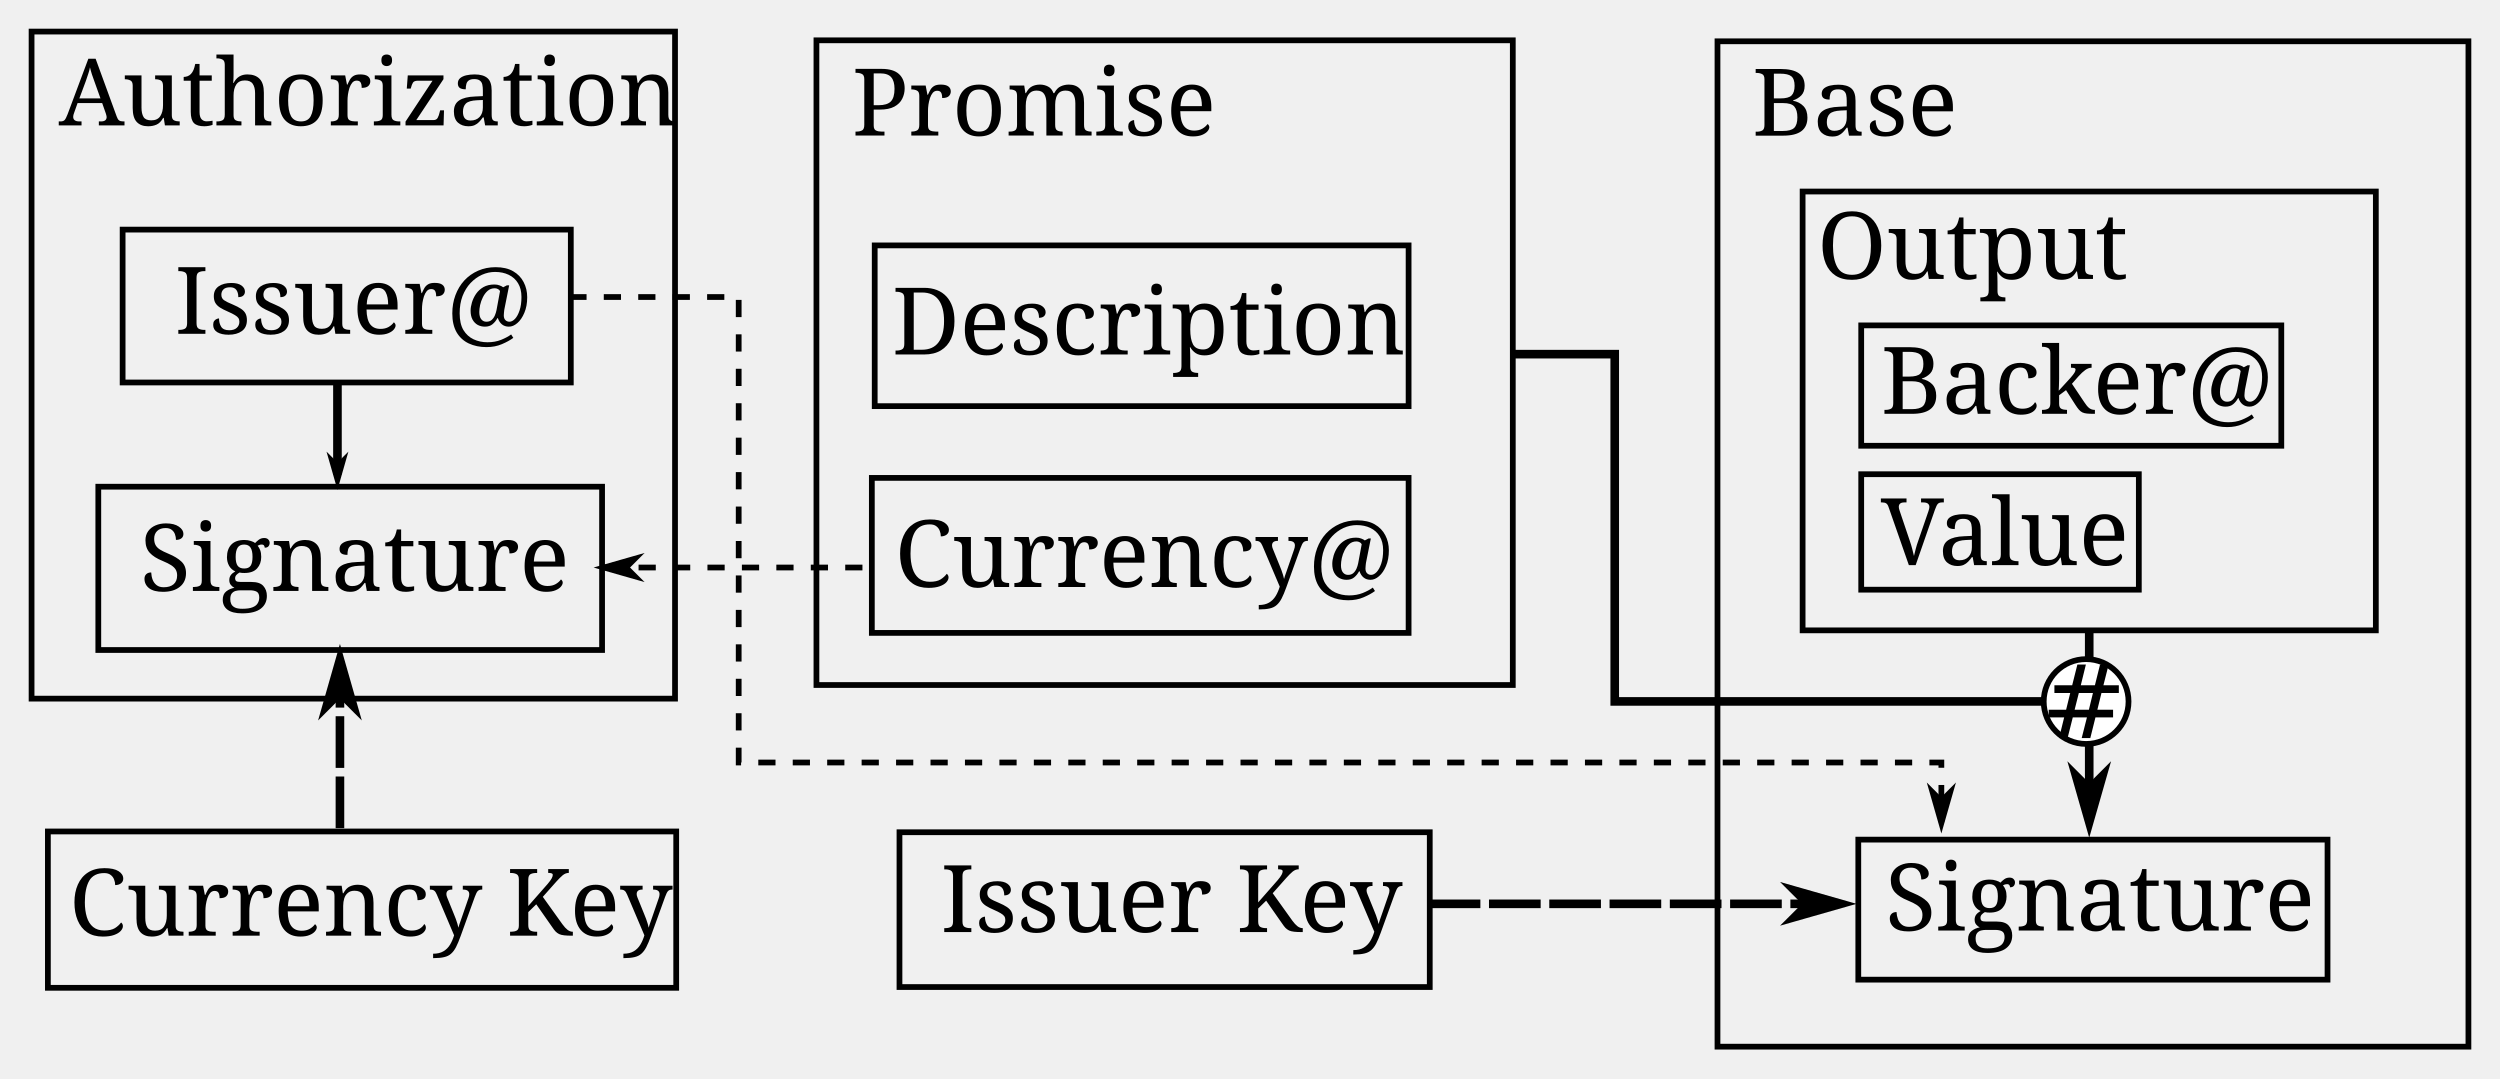
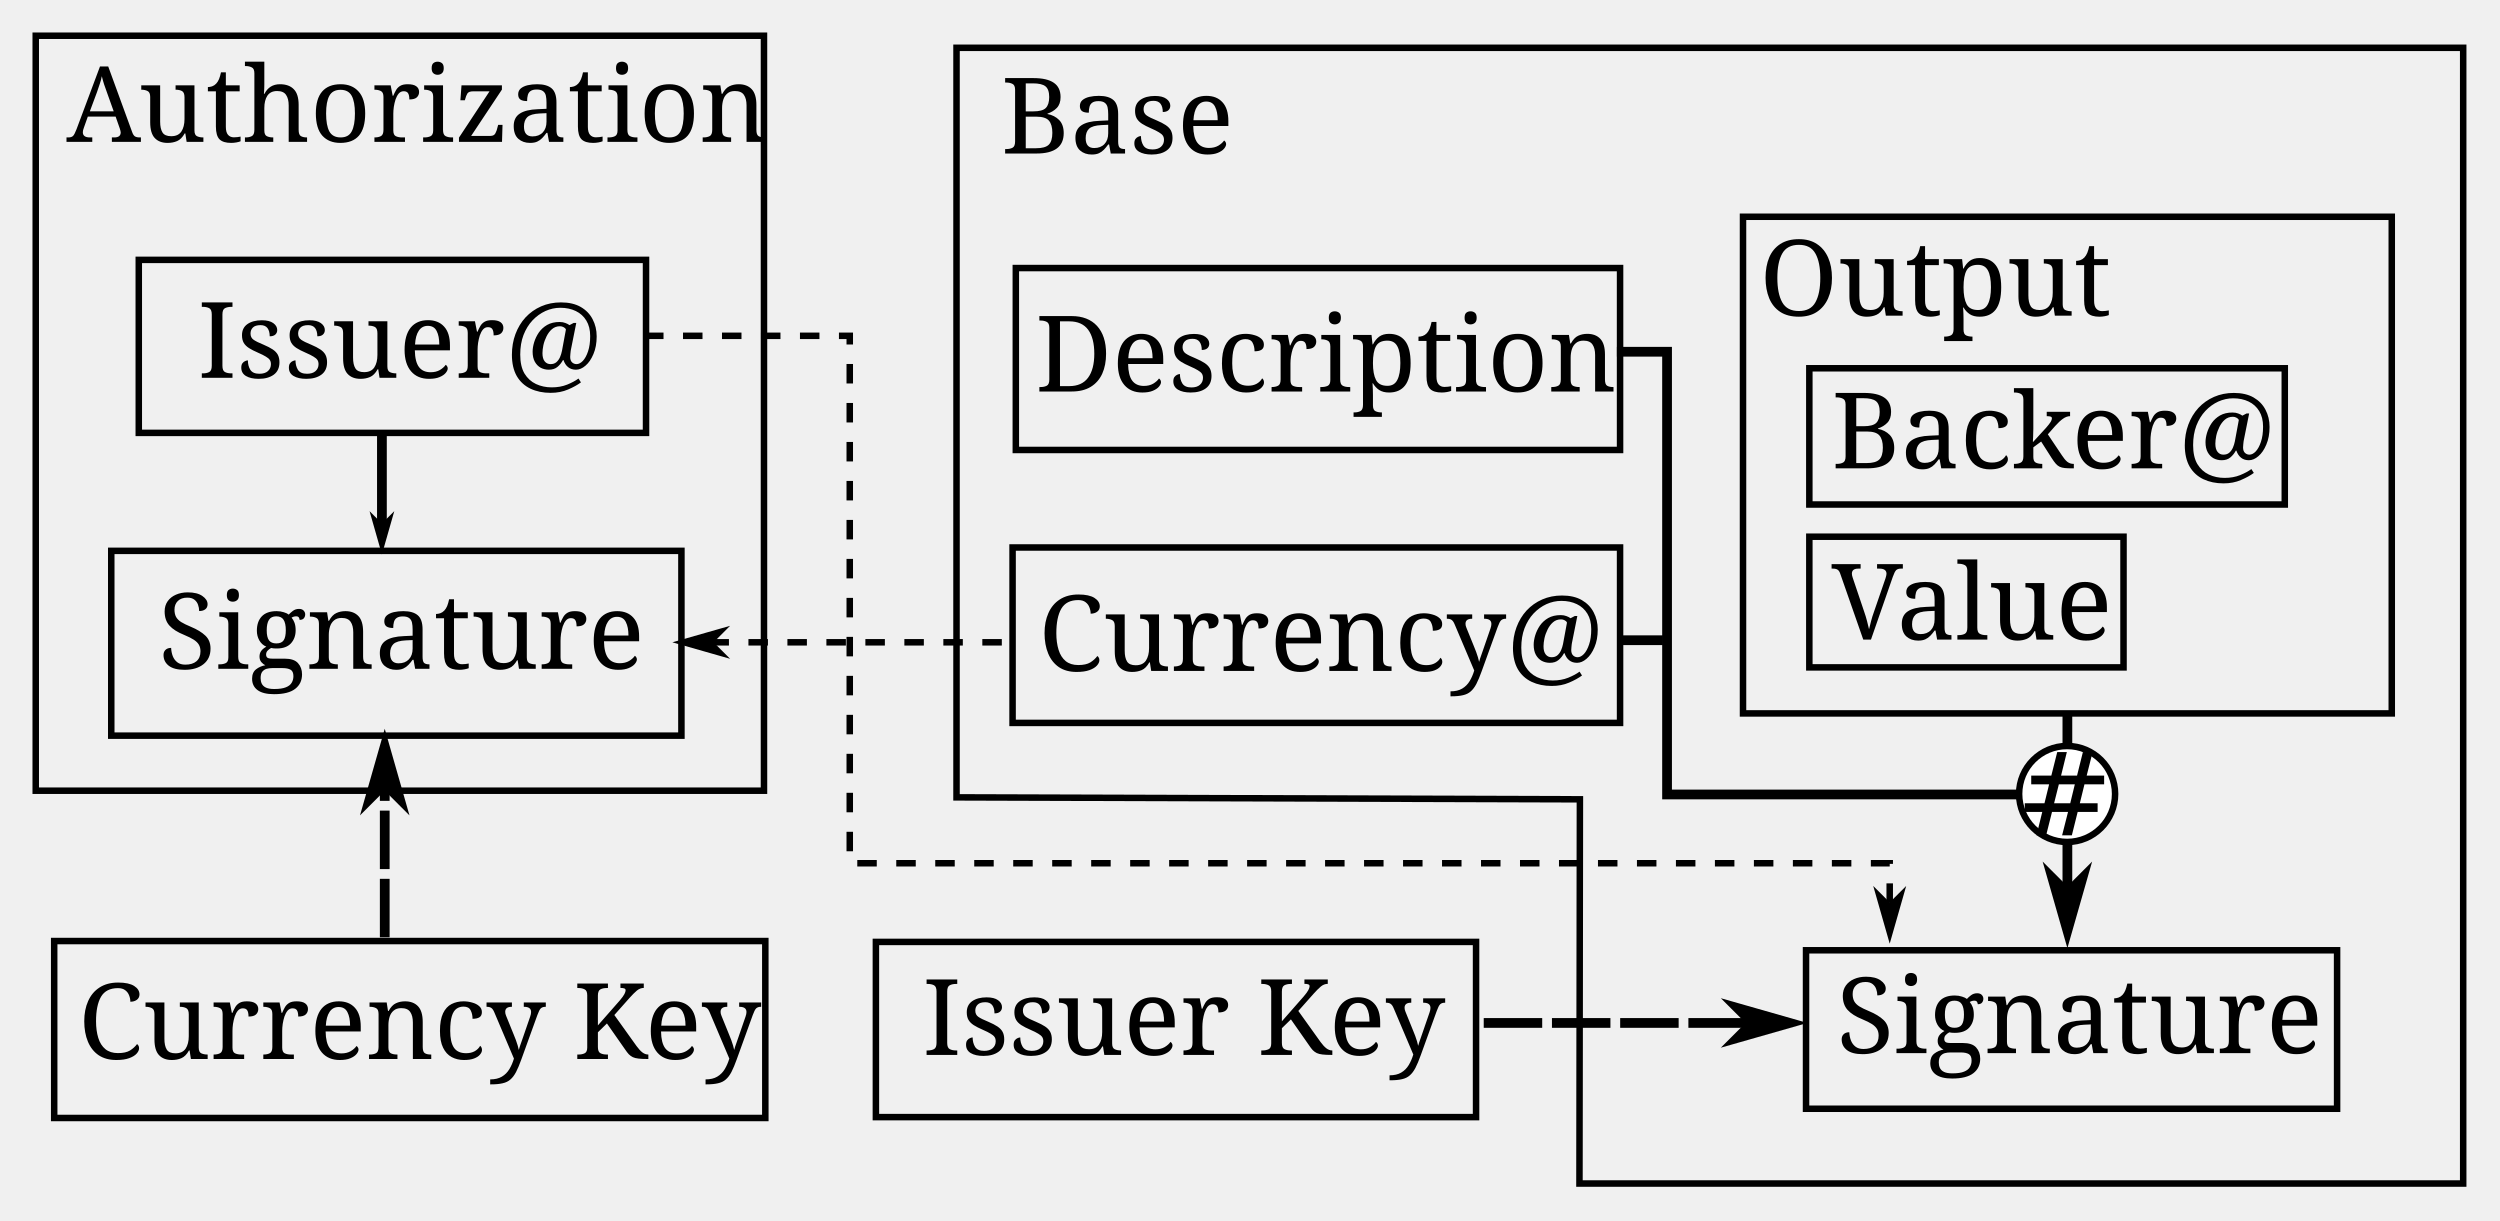
- <svg xmlns="http://www.w3.org/2000/svg" width="435.486" height="187.824" id="svg9440" version="1.1">
+ <svg xmlns="http://www.w3.org/2000/svg" width="384.779" height="187.824" id="svg9440" version="1.1">
  <defs id="defs9442">
    <marker orient="auto" refY="0" refX="0" id="Arrow1Mend-8-0" style="overflow:visible">
      <path id="path3932-1-0" d="M 0,0 5,-5 -12.5,0 5,5 0,0 z" style="fill-rule:evenodd;stroke:#000000;stroke-width:1pt" transform="matrix(-0.4,0,0,-0.4,-4,0)" />
    </marker>
    <marker orient="auto" refY="0" refX="0" id="Arrow1Mend-8" style="overflow:visible">
      <path id="path3932-1" d="M 0,0 5,-5 -12.5,0 5,5 0,0 z" style="fill-rule:evenodd;stroke:#000000;stroke-width:1pt" transform="matrix(-0.4,0,0,-0.4,-4,0)" />
    </marker>
    <marker orient="auto" refY="0" refX="0" id="marker9362" style="overflow:visible">
      <path id="path9364" d="M 0,0 5,-5 -12.5,0 5,5 0,0 z" style="fill-rule:evenodd;stroke:#000000;stroke-width:1pt" transform="matrix(-0.4,0,0,-0.4,-4,0)" />
    </marker>
    <marker orient="auto" refY="0" refX="0" id="marker9366" style="overflow:visible">
      <path id="path9368" d="M 0,0 5,-5 -12.5,0 5,5 0,0 z" style="fill-rule:evenodd;stroke:#000000;stroke-width:1pt" transform="matrix(-0.4,0,0,-0.4,-4,0)" />
    </marker>
    <marker orient="auto" refY="0" refX="0" id="Arrow1Send" style="overflow:visible">
      <path id="path3938" d="M 0,0 5,-5 -12.5,0 5,5 0,0 z" style="fill-rule:evenodd;stroke:#000000;stroke-width:1pt" transform="matrix(-0.2,0,0,-0.2,-1.2,0)" />
    </marker>
    <marker orient="auto" refY="0" refX="0" id="marker9372" style="overflow:visible">
      <path id="path9374" d="M 0,0 5,-5 -12.5,0 5,5 0,0 z" style="fill-rule:evenodd;stroke:#000000;stroke-width:1pt" transform="matrix(-0.2,0,0,-0.2,-1.2,0)" />
    </marker>
  </defs>
  <g id="layer1" transform="translate(-175.3051,-238.4501)">
-     <rect y="245.473" x="317.524" height="112.302" width="121.302" id="rect2998" style="color:#000000;display:inline;overflow:visible;visibility:visible;fill:none;stroke:#000000;stroke-width:1;stroke-linecap:butt;stroke-linejoin:miter;stroke-miterlimit:4;stroke-dasharray:none;stroke-dashoffset:0;stroke-opacity:1;marker:none;enable-background:accumulate" />
-     <text id="text3000" y="262.059" x="323.703" style="font-style:normal;font-weight:normal;font-size:16.25px;line-height:125%;font-family:Georgia, Georgia1, serif;letter-spacing:0px;word-spacing:0px;fill:#000000;fill-opacity:1;stroke:none;-inkscape-font-specification:'Georgia, Georgia1, serif';font-stretch:normal;font-variant:normal;" xml:space="preserve">
-       <tspan y="262.059" x="323.703" id="tspan3002">Promise</tspan>
+     <text xml:space="preserve" style="font-size:16.25px;font-style:normal;font-variant:normal;font-weight:normal;font-stretch:normal;line-height:125%;letter-spacing:0px;word-spacing:0px;fill:#000000;fill-opacity:1;stroke:none;font-family:'Georgia, Georgia1, serif';-inkscape-font-specification:'Georgia, Georgia1, serif'" x="334.652" y="298.706" id="text3012">
+       <tspan id="tspan3014" x="334.652" y="298.706">Description</tspan>
    </text>
-     <text xml:space="preserve" style="font-style:normal;font-weight:normal;font-size:16.25px;line-height:125%;font-family:Georgia, Georgia1, serif;letter-spacing:0px;word-spacing:0px;fill:#000000;fill-opacity:1;stroke:none;-inkscape-font-specification:'Georgia, Georgia1, serif';font-stretch:normal;font-variant:normal;" x="330.675" y="300.198" id="text3012">
-       <tspan id="tspan3014" x="330.675" y="300.198">Description</tspan>
+     <rect style="color:#000000;fill:none;stroke:#000000;stroke-width:1px;stroke-linecap:butt;stroke-linejoin:miter;stroke-miterlimit:4;stroke-opacity:1;stroke-dasharray:none;stroke-dashoffset:0;marker:none;visibility:visible;display:inline;overflow:visible;enable-background:accumulate" id="rect3788" width="93" height="28" x="331.652" y="279.706" />
+     <text xml:space="preserve" style="font-size:16.25px;font-style:normal;font-variant:normal;font-weight:normal;font-stretch:normal;line-height:125%;letter-spacing:0px;word-spacing:0px;fill:#000000;fill-opacity:1;stroke:none;font-family:'Georgia, Georgia1, serif';-inkscape-font-specification:'Georgia, Georgia1, serif'" x="335.152" y="341.715" id="text3016">
+       <tspan id="tspan3018" x="335.152" y="341.715">Currency@</tspan>
    </text>
-     <rect style="color:#000000;display:inline;overflow:visible;visibility:visible;fill:none;stroke:#000000;stroke-width:1px;stroke-linecap:butt;stroke-linejoin:miter;stroke-miterlimit:4;stroke-dasharray:none;stroke-dashoffset:0;stroke-opacity:1;marker:none;enable-background:accumulate" id="rect3788" width="93" height="28" x="327.675" y="281.198" />
-     <text xml:space="preserve" style="font-style:normal;font-weight:normal;font-size:16.25px;line-height:125%;font-family:Georgia, Georgia1, serif;letter-spacing:0px;word-spacing:0px;fill:#000000;fill-opacity:1;stroke:none;-inkscape-font-specification:'Georgia, Georgia1, serif';font-stretch:normal;font-variant:normal;" x="331.175" y="340.698" id="text3016">
-       <tspan id="tspan3018" x="331.175" y="340.698">Currency@</tspan>
+     <rect style="color:#000000;fill:none;stroke:#000000;stroke-width:1px;stroke-linecap:butt;stroke-linejoin:miter;stroke-miterlimit:4;stroke-opacity:1;stroke-dasharray:none;stroke-dashoffset:0;marker:none;visibility:visible;display:inline;overflow:visible;enable-background:accumulate" id="rect3790" width="93.5" height="27" x="331.152" y="322.715" />
+     <path style="color:#000000;fill:none;stroke:#000000;stroke-width:1;stroke-linecap:butt;stroke-linejoin:miter;stroke-miterlimit:4;stroke-opacity:1;stroke-dashoffset:0;marker:none;visibility:visible;display:inline;overflow:visible;enable-background:accumulate;stroke-dasharray:none" d="m 322.524,245.809 231.895,0 0,174.8 -136.017,0 0.068,-59.136 -95.946,-0.3 z" id="rect3832" />
+     <text id="text3834" y="262.079" x="329.381" style="font-size:16.25px;font-style:normal;font-variant:normal;font-weight:normal;font-stretch:normal;line-height:125%;letter-spacing:0px;word-spacing:0px;fill:#000000;fill-opacity:1;stroke:none;font-family:'Georgia, Georgia1, serif';-inkscape-font-specification:'Georgia, Georgia1, serif'" xml:space="preserve">
+       <tspan y="262.079" x="329.381" id="tspan3836">Base</tspan>
    </text>
-     <rect style="color:#000000;display:inline;overflow:visible;visibility:visible;fill:none;stroke:#000000;stroke-width:1px;stroke-linecap:butt;stroke-linejoin:miter;stroke-miterlimit:4;stroke-dasharray:none;stroke-dashoffset:0;stroke-opacity:1;marker:none;enable-background:accumulate" id="rect3790" width="93.5" height="27" x="327.175" y="321.698" />
-     <rect y="245.644" x="474.481" height="175.13" width="130.81" id="rect3832" style="color:#000000;display:inline;overflow:visible;visibility:visible;fill:none;stroke:#000000;stroke-width:1px;stroke-linecap:butt;stroke-linejoin:miter;stroke-miterlimit:4;stroke-dasharray:none;stroke-dashoffset:0;stroke-opacity:1;marker:none;enable-background:accumulate" />
-     <text id="text3834" y="262.079" x="480.509" style="font-style:normal;font-variant:normal;font-weight:normal;font-stretch:normal;font-size:16.25px;line-height:125%;font-family:Georgia, Georgia1, serif;-inkscape-font-specification:'Georgia, Georgia1, serif';letter-spacing:0px;word-spacing:0px;fill:#000000;fill-opacity:1;stroke:none;" xml:space="preserve">
-       <tspan y="262.079" x="480.509" id="tspan3836">Base</tspan>
+     <text xml:space="preserve" style="font-size:16.25px;font-style:normal;font-variant:normal;font-weight:normal;font-stretch:normal;line-height:125%;letter-spacing:0px;word-spacing:0px;fill:#000000;fill-opacity:1;stroke:none;font-family:'Georgia, Georgia1, serif';-inkscape-font-specification:'Georgia, Georgia1, serif'" x="457.206" y="336.89" id="text3844">
+       <tspan id="tspan3846" x="457.206" y="336.89">Value</tspan>
    </text>
-     <text xml:space="preserve" style="font-style:normal;font-weight:normal;font-size:16.25px;line-height:125%;font-family:Georgia, Georgia1, serif;letter-spacing:0px;word-spacing:0px;fill:#000000;fill-opacity:1;stroke:none;-inkscape-font-specification:'Georgia, Georgia1, serif';font-stretch:normal;font-variant:normal;" x="502.942" y="336.89" id="text3844">
-       <tspan id="tspan3846" x="502.942" y="336.89">Value</tspan>
+     <rect style="color:#000000;fill:none;stroke:#000000;stroke-width:1px;stroke-linecap:butt;stroke-linejoin:miter;stroke-miterlimit:4;stroke-opacity:1;stroke-dasharray:none;stroke-dashoffset:0;marker:none;visibility:visible;display:inline;overflow:visible;enable-background:accumulate" id="rect3863" width="48.358" height="20.113" x="453.782" y="321.056" />
+     <text xml:space="preserve" style="font-size:16.25px;font-style:normal;font-variant:normal;font-weight:normal;font-stretch:normal;line-height:125%;letter-spacing:0px;word-spacing:0px;fill:#000000;fill-opacity:1;stroke:none;font-family:'Georgia, Georgia1, serif';-inkscape-font-specification:'Georgia, Georgia1, serif'" x="457.206" y="310.537" id="text3840">
+       <tspan id="tspan3842" x="457.206" y="310.537">Backer@</tspan>
    </text>
-     <rect style="color:#000000;display:inline;overflow:visible;visibility:visible;fill:none;stroke:#000000;stroke-width:1px;stroke-linecap:butt;stroke-linejoin:miter;stroke-miterlimit:4;stroke-dasharray:none;stroke-dashoffset:0;stroke-opacity:1;marker:none;enable-background:accumulate" id="rect3863" width="48.358" height="20.113" x="499.518" y="321.056" />
-     <text xml:space="preserve" style="font-style:normal;font-weight:normal;font-size:16.25px;line-height:125%;font-family:Georgia, Georgia1, serif;letter-spacing:0px;word-spacing:0px;fill:#000000;fill-opacity:1;stroke:none;-inkscape-font-specification:'Georgia, Georgia1, serif';font-stretch:normal;font-variant:normal;" x="502.942" y="310.537" id="text3840">
-       <tspan id="tspan3842" x="502.942" y="310.537">Backer@</tspan>
+     <rect style="color:#000000;fill:none;stroke:#000000;stroke-width:1px;stroke-linecap:butt;stroke-linejoin:miter;stroke-miterlimit:4;stroke-opacity:1;stroke-dasharray:none;stroke-dashoffset:0;marker:none;visibility:visible;display:inline;overflow:visible;enable-background:accumulate" id="rect3865" width="73.178" height="20.969" x="453.782" y="295.131" />
+     <rect style="color:#000000;fill:none;stroke:#000000;stroke-width:1px;stroke-linecap:butt;stroke-linejoin:miter;stroke-miterlimit:4;stroke-opacity:1;stroke-dasharray:none;stroke-dashoffset:0;marker:none;visibility:visible;display:inline;overflow:visible;enable-background:accumulate" id="rect3877" width="99.852" height="76.441" x="443.574" y="271.813" />
+     <text xml:space="preserve" style="font-size:16.25px;font-style:normal;font-variant:normal;font-weight:normal;font-stretch:normal;line-height:125%;letter-spacing:0px;word-spacing:0px;fill:#000000;fill-opacity:1;stroke:none;font-family:'Georgia, Georgia1, serif';-inkscape-font-specification:'Georgia, Georgia1, serif'" x="446.142" y="287.04" id="text3879">
+       <tspan id="tspan3881" x="446.142" y="287.04">Output</tspan>
    </text>
-     <rect style="color:#000000;display:inline;overflow:visible;visibility:visible;fill:none;stroke:#000000;stroke-width:1px;stroke-linecap:butt;stroke-linejoin:miter;stroke-miterlimit:4;stroke-dasharray:none;stroke-dashoffset:0;stroke-opacity:1;marker:none;enable-background:accumulate" id="rect3865" width="73.178" height="20.969" x="499.518" y="295.131" />
-     <rect style="color:#000000;display:inline;overflow:visible;visibility:visible;fill:none;stroke:#000000;stroke-width:1px;stroke-linecap:butt;stroke-linejoin:miter;stroke-miterlimit:4;stroke-dasharray:none;stroke-dashoffset:0;stroke-opacity:1;marker:none;enable-background:accumulate" id="rect3877" width="99.852" height="76.441" x="489.31" y="271.813" />
-     <text xml:space="preserve" style="font-style:normal;font-weight:normal;font-size:16.25px;line-height:125%;font-family:Georgia, Georgia1, serif;letter-spacing:0px;word-spacing:0px;fill:#000000;fill-opacity:1;stroke:none;-inkscape-font-specification:'Georgia, Georgia1, serif';font-stretch:normal;font-variant:normal;" x="491.878" y="287.04" id="text3879">
-       <tspan id="tspan3881" x="491.878" y="287.04">Output</tspan>
+     <text xml:space="preserve" style="font-size:16.25px;font-style:normal;font-variant:normal;font-weight:normal;font-stretch:normal;line-height:125%;letter-spacing:0px;word-spacing:0px;fill:#000000;fill-opacity:1;stroke:none;font-family:'Georgia, Georgia1, serif';-inkscape-font-specification:'Georgia, Georgia1, serif'" x="457.981" y="400.542" id="text3896">
+       <tspan id="tspan3898" x="457.981" y="400.542">Signature</tspan>
    </text>
-     <text xml:space="preserve" style="font-style:normal;font-variant:normal;font-weight:normal;font-stretch:normal;font-size:16.25px;line-height:125%;font-family:Georgia, Georgia1, serif;-inkscape-font-specification:'Georgia, Georgia1, serif';letter-spacing:0px;word-spacing:0px;fill:#000000;fill-opacity:1;stroke:none;" x="503.717" y="400.542" id="text3896">
-       <tspan id="tspan3898" x="503.717" y="400.542">Signature</tspan>
+     <rect style="color:#000000;fill:none;stroke:#000000;stroke-width:1px;stroke-linecap:butt;stroke-linejoin:miter;stroke-miterlimit:4;stroke-opacity:1;stroke-dasharray:none;stroke-dashoffset:0;marker:none;visibility:visible;display:inline;overflow:visible;enable-background:accumulate" id="rect3900" width="81.737" height="24.393" x="453.274" y="384.708" />
+     <path style="fill:none;stroke:#000000;stroke-width:1.5;stroke-linecap:butt;stroke-linejoin:miter;stroke-miterlimit:4;stroke-opacity:1;stroke-dasharray:none;marker-end:url(#marker9366)" d="m 493.5,348.184 0,33.244" id="path3907" />
+     <path style="fill:none;stroke:#000000;stroke-width:1.5;stroke-linecap:butt;stroke-linejoin:miter;stroke-miterlimit:4;stroke-opacity:1;stroke-dasharray:none" d="m 424.165,292.588 7.72,0 0,68.141 55.391,0" id="path3917" />
+     <text xml:space="preserve" style="font-size:16.25px;font-style:normal;font-variant:normal;font-weight:normal;font-stretch:normal;line-height:125%;letter-spacing:0px;word-spacing:0px;fill:#000000;fill-opacity:1;stroke:none;font-family:'Georgia, Georgia1, serif';-inkscape-font-specification:'Georgia, Georgia1, serif'" x="317.292" y="400.812" id="text4731">
+       <tspan id="tspan4733" x="317.292" y="400.812">Issuer Key</tspan>
    </text>
-     <rect style="color:#000000;display:inline;overflow:visible;visibility:visible;fill:none;stroke:#000000;stroke-width:1px;stroke-linecap:butt;stroke-linejoin:miter;stroke-miterlimit:4;stroke-dasharray:none;stroke-dashoffset:0;stroke-opacity:1;marker:none;enable-background:accumulate" id="rect3900" width="81.737" height="24.393" x="499.01" y="384.708" />
-     <path style="fill:none;stroke:#000000;stroke-width:1.5;stroke-linecap:butt;stroke-linejoin:miter;stroke-miterlimit:4;stroke-dasharray:none;stroke-opacity:1;marker-end:url(#marker9366)" d="m 539.236,348.184 0,33.244" id="path3907" />
-     <path style="fill:none;stroke:#000000;stroke-width:1.5;stroke-linecap:butt;stroke-linejoin:miter;stroke-miterlimit:4;stroke-opacity:1;stroke-dasharray:none" d="m 439.176,300.142 17.407,0 0,60.491 76.332,0" id="path3917" />
-     <text xml:space="preserve" style="font-style:normal;font-variant:normal;font-weight:normal;font-stretch:normal;font-size:16.25px;line-height:125%;font-family:Georgia, Georgia1, serif;-inkscape-font-specification:'Georgia, Georgia1, serif';letter-spacing:0px;word-spacing:0px;fill:#000000;fill-opacity:1;stroke:none;" x="339.166" y="400.812" id="text4731">
-       <tspan id="tspan4733" x="339.166" y="400.812">Issuer Key</tspan>
-     </text>
-     <rect style="color:#000000;display:inline;overflow:visible;visibility:visible;fill:none;stroke:#000000;stroke-width:1px;stroke-linecap:butt;stroke-linejoin:miter;stroke-miterlimit:4;stroke-dasharray:none;stroke-dashoffset:0;stroke-opacity:1;marker:none;enable-background:accumulate" id="rect4735" width="92.372" height="26.965" x="331.989" y="383.422" />
-     <text xml:space="preserve" style="font-style:normal;font-variant:normal;font-weight:normal;font-stretch:normal;font-size:16.25px;line-height:125%;font-family:Georgia, Georgia1, serif;-inkscape-font-specification:'Georgia, Georgia1, serif';letter-spacing:0px;word-spacing:0px;fill:#000000;fill-opacity:1;stroke:none;" x="187.35" y="401.443" id="text7798">
+     <rect style="color:#000000;fill:none;stroke:#000000;stroke-width:1px;stroke-linecap:butt;stroke-linejoin:miter;stroke-miterlimit:4;stroke-opacity:1;stroke-dasharray:none;stroke-dashoffset:0;marker:none;visibility:visible;display:inline;overflow:visible;enable-background:accumulate" id="rect4735" width="92.372" height="26.965" x="310.115" y="383.422" />
+     <text xml:space="preserve" style="font-size:16.25px;font-style:normal;font-variant:normal;font-weight:normal;font-stretch:normal;line-height:125%;letter-spacing:0px;word-spacing:0px;fill:#000000;fill-opacity:1;stroke:none;font-family:'Georgia, Georgia1, serif';-inkscape-font-specification:'Georgia, Georgia1, serif'" x="187.35" y="401.443" id="text7798">
      <tspan id="tspan7800" x="187.35" y="401.443">Currency Key</tspan>
    </text>
-     <rect style="color:#000000;display:inline;overflow:visible;visibility:visible;fill:none;stroke:#000000;stroke-width:1px;stroke-linecap:butt;stroke-linejoin:miter;stroke-miterlimit:4;stroke-dasharray:none;stroke-dashoffset:0;stroke-opacity:1;marker:none;enable-background:accumulate" id="rect7802" width="109.451" height="27.234" x="183.646" y="383.287" />
-     <text xml:space="preserve" style="font-style:normal;font-weight:normal;font-size:16.25px;line-height:125%;font-family:Georgia, Georgia1, serif;letter-spacing:0px;word-spacing:0px;fill:#000000;fill-opacity:1;stroke:none;-inkscape-font-specification:'Georgia, Georgia1, serif';font-stretch:normal;font-variant:normal;" x="185.539" y="260.291" id="text7786">
+     <rect style="color:#000000;fill:none;stroke:#000000;stroke-width:1px;stroke-linecap:butt;stroke-linejoin:miter;stroke-miterlimit:4;stroke-opacity:1;stroke-dasharray:none;stroke-dashoffset:0;marker:none;visibility:visible;display:inline;overflow:visible;enable-background:accumulate" id="rect7802" width="109.451" height="27.234" x="183.646" y="383.287" />
+     <text xml:space="preserve" style="font-size:16.25px;font-style:normal;font-variant:normal;font-weight:normal;font-stretch:normal;line-height:125%;letter-spacing:0px;word-spacing:0px;fill:#000000;fill-opacity:1;stroke:none;font-family:'Georgia, Georgia1, serif';-inkscape-font-specification:'Georgia, Georgia1, serif'" x="185.539" y="260.291" id="text7786">
      <tspan id="tspan7788" x="185.539" y="260.291">Authorization</tspan>
    </text>
-     <rect style="color:#000000;display:inline;overflow:visible;visibility:visible;fill:none;stroke:#000000;stroke-width:1px;stroke-linecap:butt;stroke-linejoin:miter;stroke-miterlimit:4;stroke-dasharray:none;stroke-dashoffset:0;stroke-opacity:1;marker:none;enable-background:accumulate" id="rect7804" width="112.086" height="116.199" x="180.805" y="243.95" />
-     <text xml:space="preserve" style="font-style:normal;font-weight:normal;font-size:16.25px;line-height:125%;font-family:Georgia, Georgia1, serif;letter-spacing:0px;word-spacing:0px;fill:#000000;fill-opacity:1;stroke:none;-inkscape-font-specification:'Georgia, Georgia1, serif';font-stretch:normal;font-variant:normal;" x="205.743" y="296.603" id="text7790">
+     <rect style="color:#000000;fill:none;stroke:#000000;stroke-width:1px;stroke-linecap:butt;stroke-linejoin:miter;stroke-miterlimit:4;stroke-opacity:1;stroke-dasharray:none;stroke-dashoffset:0;marker:none;visibility:visible;display:inline;overflow:visible;enable-background:accumulate" id="rect7804" width="112.086" height="116.199" x="180.805" y="243.95" />
+     <text xml:space="preserve" style="font-size:16.25px;font-style:normal;font-variant:normal;font-weight:normal;font-stretch:normal;line-height:125%;letter-spacing:0px;word-spacing:0px;fill:#000000;fill-opacity:1;stroke:none;font-family:'Georgia, Georgia1, serif';-inkscape-font-specification:'Georgia, Georgia1, serif'" x="205.743" y="296.603" id="text7790">
      <tspan id="tspan7792" x="205.743" y="296.603">Issuer@</tspan>
    </text>
-     <rect style="color:#000000;display:inline;overflow:visible;visibility:visible;fill:none;stroke:#000000;stroke-width:1px;stroke-linecap:butt;stroke-linejoin:miter;stroke-miterlimit:4;stroke-dasharray:none;stroke-dashoffset:0;stroke-opacity:1;marker:none;enable-background:accumulate" id="rect7806" width="78.071" height="26.629" x="196.665" y="278.447" />
-     <text xml:space="preserve" style="font-style:normal;font-weight:normal;font-size:16.25px;line-height:125%;font-family:Georgia, Georgia1, serif;letter-spacing:0px;word-spacing:0px;fill:#000000;fill-opacity:1;stroke:none;-inkscape-font-specification:'Georgia, Georgia1, serif';font-stretch:normal;font-variant:normal;" x="199.691" y="341.388" id="text7794">
+     <rect style="color:#000000;fill:none;stroke:#000000;stroke-width:1px;stroke-linecap:butt;stroke-linejoin:miter;stroke-miterlimit:4;stroke-opacity:1;stroke-dasharray:none;stroke-dashoffset:0;marker:none;visibility:visible;display:inline;overflow:visible;enable-background:accumulate" id="rect7806" width="78.071" height="26.629" x="196.665" y="278.447" />
+     <text xml:space="preserve" style="font-size:16.25px;font-style:normal;font-variant:normal;font-weight:normal;font-stretch:normal;line-height:125%;letter-spacing:0px;word-spacing:0px;fill:#000000;fill-opacity:1;stroke:none;font-family:'Georgia, Georgia1, serif';-inkscape-font-specification:'Georgia, Georgia1, serif'" x="199.691" y="341.388" id="text7794">
      <tspan id="tspan7796" x="199.691" y="341.388">Signature</tspan>
    </text>
-     <rect style="color:#000000;display:inline;overflow:visible;visibility:visible;fill:none;stroke:#000000;stroke-width:1px;stroke-linecap:butt;stroke-linejoin:miter;stroke-miterlimit:4;stroke-dasharray:none;stroke-dashoffset:0;stroke-opacity:1;marker:none;enable-background:accumulate" id="rect7808" width="87.754" height="28.445" x="192.429" y="323.232" />
-     <path id="path8074" d="m 234.087,305.366 0,15.743" style="fill:none;stroke:#000000;stroke-width:1.5;stroke-linecap:butt;stroke-linejoin:miter;stroke-miterlimit:4;stroke-dasharray:none;stroke-opacity:1;marker-end:url(#Arrow1Send)" />
-     <path style="fill:none;stroke:#000000;stroke-width:1.5;stroke-linecap:butt;stroke-linejoin:miter;stroke-miterlimit:4;stroke-dasharray:9, 1.5;stroke-dashoffset:0;stroke-opacity:1;marker-end:url(#Arrow1Mend-8)" d="m 234.521,382.712 0,-29.135" id="path6420" />
-     <path id="path9122" d="m 424.179,395.893 71.574,0" style="fill:none;stroke:#000000;stroke-width:1.5;stroke-linecap:butt;stroke-linejoin:miter;stroke-miterlimit:4;stroke-dasharray:9, 1.5;stroke-dashoffset:0;stroke-opacity:1;marker-end:url(#Arrow1Mend-8)" />
-     <path style="fill:none;stroke:#000000;stroke-width:1;stroke-linecap:butt;stroke-linejoin:miter;stroke-miterlimit:4;stroke-opacity:1;stroke-dasharray:3, 3;stroke-dashoffset:0;marker-end:url(#Arrow1Mend-8)" d="m 325.539,337.308 -44.861,0" id="path7192" />
-     <path style="fill:none;stroke:#000000;stroke-width:1;stroke-linecap:butt;stroke-linejoin:miter;stroke-miterlimit:4;stroke-dasharray:3, 3;stroke-dashoffset:0;stroke-opacity:1;marker-end:url(#Arrow1Mend-8-0)" d="m 274.48,290.189 29.5,0 0,81.086 209.5,0 0,10.396" id="path9150" />
-     <circle r="7.387" cy="360.653" cx="538.696" id="path11797" style="fill:#ffffff;fill-opacity:1;stroke:#000000;stroke-width:1;stroke-miterlimit:4;stroke-dasharray:none;stroke-opacity:1" />
-     <g style="font-style:normal;font-variant:normal;font-weight:normal;font-stretch:normal;font-size:25.067px;line-height:125%;font-family:serif;-inkscape-font-specification:serif;letter-spacing:0px;word-spacing:0px;fill:#000000;fill-opacity:1;stroke:none" id="text11799" transform="matrix(0.7123535,0,0,0.7123535,329.537,151.5323)">
-       <path d="m 295.286,291.475 -3.452,0 -1.028,4.088 3.488,0 0.991,-4.088 z m -1.726,-6.964 -1.248,5.079 3.452,0 1.261,-5.079 2.105,0 -1.285,5.079 3.77,0 0,1.885 -4.247,0 -1.004,4.088 3.843,0 0,1.873 -4.308,0 -1.261,5.067 -2.105,0 1.285,-5.067 -3.464,0 -1.273,5.067 -2.081,0 1.248,-5.067 -3.782,0 0,-1.873 4.259,0 1.004,-4.088 -3.868,0 0,-1.885 4.345,0 1.273,-5.079 2.081,0 z" id="path4284" style="" />
-     </g>
+     <rect style="color:#000000;fill:none;stroke:#000000;stroke-width:1px;stroke-linecap:butt;stroke-linejoin:miter;stroke-miterlimit:4;stroke-opacity:1;stroke-dasharray:none;stroke-dashoffset:0;marker:none;visibility:visible;display:inline;overflow:visible;enable-background:accumulate" id="rect7808" width="87.754" height="28.445" x="192.429" y="323.232" />
+     <path id="path8074" d="m 234.087,305.366 0,15.743" style="fill:none;stroke:#000000;stroke-width:1.5;stroke-linecap:butt;stroke-linejoin:miter;stroke-miterlimit:4;stroke-opacity:1;stroke-dasharray:none;marker-end:url(#Arrow1Send)" />
+     <path style="fill:none;stroke:#000000;stroke-width:1.5;stroke-linecap:butt;stroke-linejoin:miter;stroke-miterlimit:4;stroke-opacity:1;stroke-dasharray:9,1.5;stroke-dashoffset:0;marker-end:url(#Arrow1Mend-8)" d="m 234.521,382.712 0,-29.135" id="path6420" />
+     <path id="path9122" d="m 403.668,395.893 46.866,0" style="fill:none;stroke:#000000;stroke-width:1.5;stroke-linecap:butt;stroke-linejoin:miter;stroke-miterlimit:4;stroke-opacity:1;stroke-dasharray:9,1.5;stroke-dashoffset:0;marker-end:url(#Arrow1Mend-8)" />
+     <path style="fill:none;stroke:#000000;stroke-width:1;stroke-linecap:butt;stroke-linejoin:miter;stroke-miterlimit:4;stroke-opacity:1;stroke-dasharray:3,3;stroke-dashoffset:0;marker-end:url(#Arrow1Mend-8)" d="m 329.497,337.308 -48.736,0" id="path7192" />
+     <path style="fill:none;stroke:#000000;stroke-width:1;stroke-linecap:butt;stroke-linejoin:miter;stroke-miterlimit:4;stroke-opacity:1;stroke-dasharray:3,3;stroke-dashoffset:0;marker-end:url(#Arrow1Mend-8-0)" d="m 274.428,290.137 31.665,0 0,81.177 160.061,0 0,10.407" id="path9150" />
+     <circle r="7.387" cy="360.653" cx="538.696" id="path11797" style="fill:#ffffff;fill-opacity:1;stroke:#000000;stroke-width:1;stroke-miterlimit:4;stroke-opacity:1;stroke-dasharray:none" d="m 546.083,360.653 c 0,4.08 -3.307,7.387 -7.387,7.387 -4.08,0 -7.387,-3.307 -7.387,-7.387 0,-4.08 3.307,-7.387 7.387,-7.387 4.08,0 7.387,3.307 7.387,7.387 z" transform="translate(-45.23886,-3.7834695e-8)" />
+     <path style="font-size:25.067px;font-style:normal;font-variant:normal;font-weight:normal;font-stretch:normal;line-height:125%;letter-spacing:0px;word-spacing:0px;fill:#000000;fill-opacity:1;stroke:none;font-family:serif;-inkscape-font-specification:serif" id="path4284" d="m 494.646,359.165 -2.459,0 -0.732,2.912 2.485,0 0.706,-2.912 z m -1.229,-4.961 -0.889,3.618 2.459,0 0.898,-3.618 1.5,0 -0.915,3.618 2.685,0 0,1.343 -3.025,0 -0.715,2.912 2.738,0 0,1.334 -3.069,0 -0.898,3.61 -1.5,0 0.915,-3.61 -2.467,0 -0.907,3.61 -1.482,0 0.889,-3.61 -2.694,0 0,-1.334 3.034,0 0.715,-2.912 -2.755,0 0,-1.343 3.095,0 0.907,-3.618 1.482,0 z" />
+     <path style="fill:none;stroke:#000000;stroke-width:1.5;stroke-linecap:butt;stroke-linejoin:miter;stroke-opacity:1;stroke-miterlimit:4;stroke-dasharray:none" d="m 424.679,336.987 6.57,0" id="path3080" />
  </g>
</svg>
